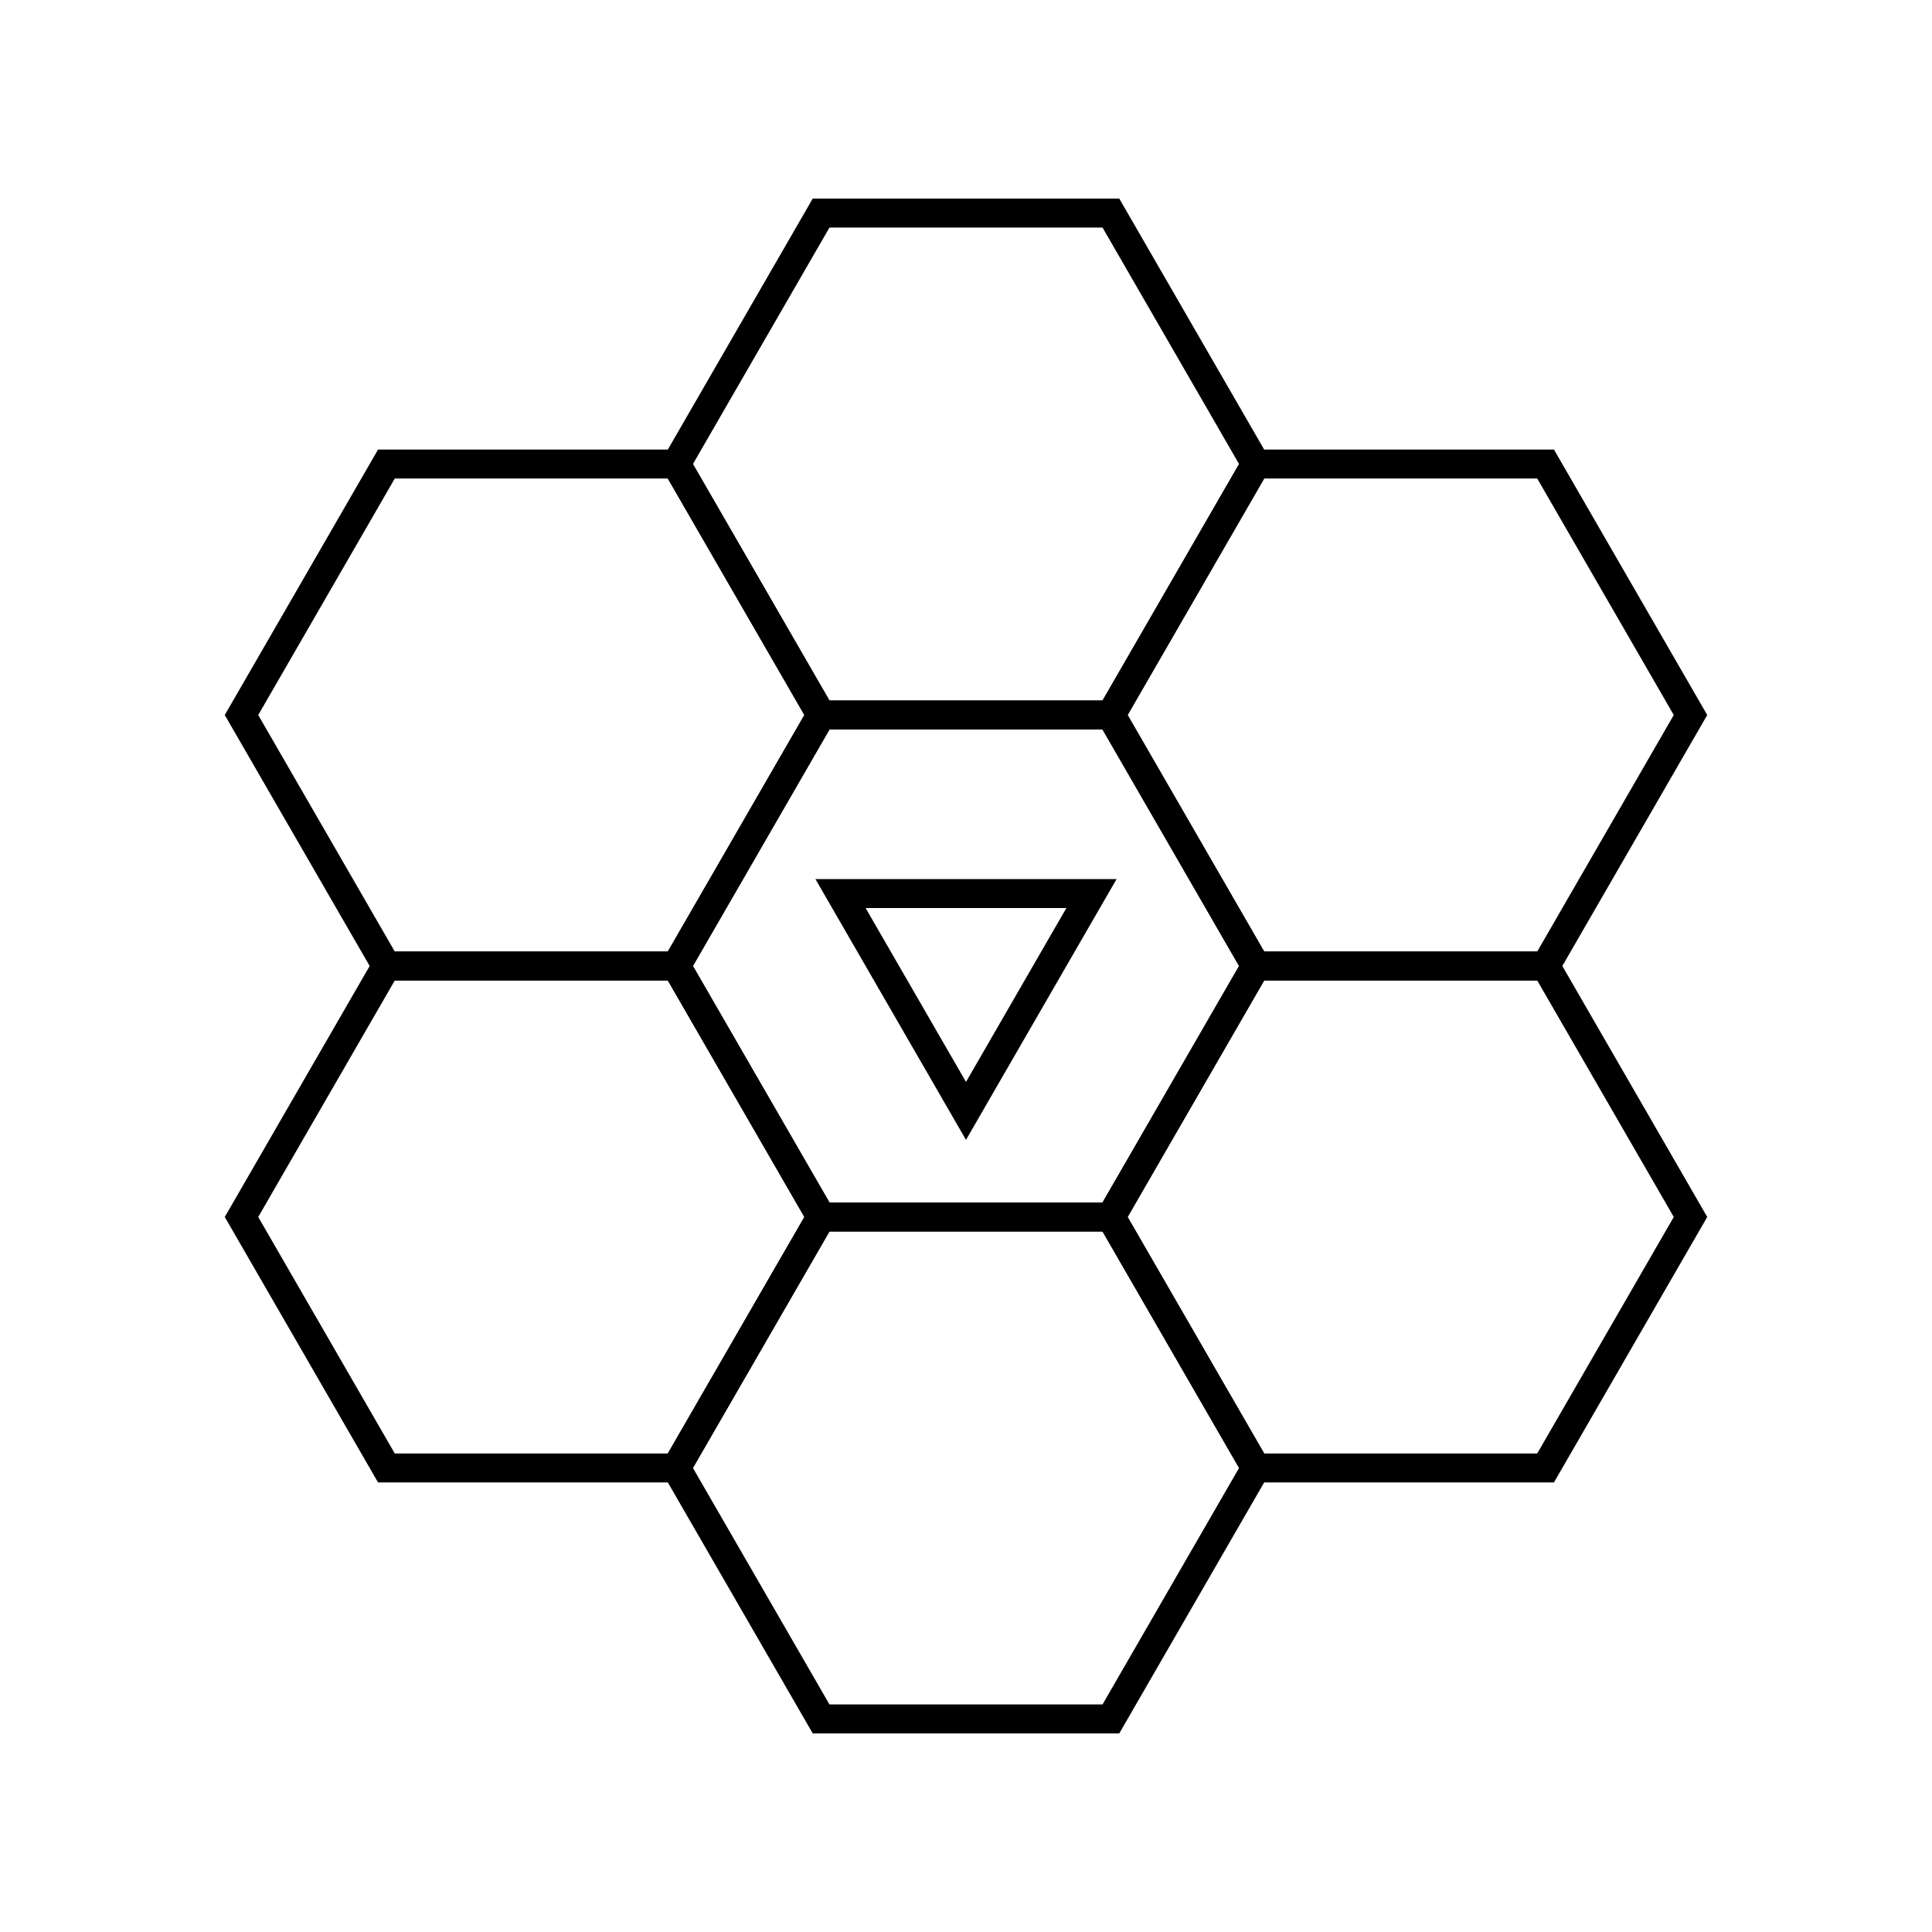
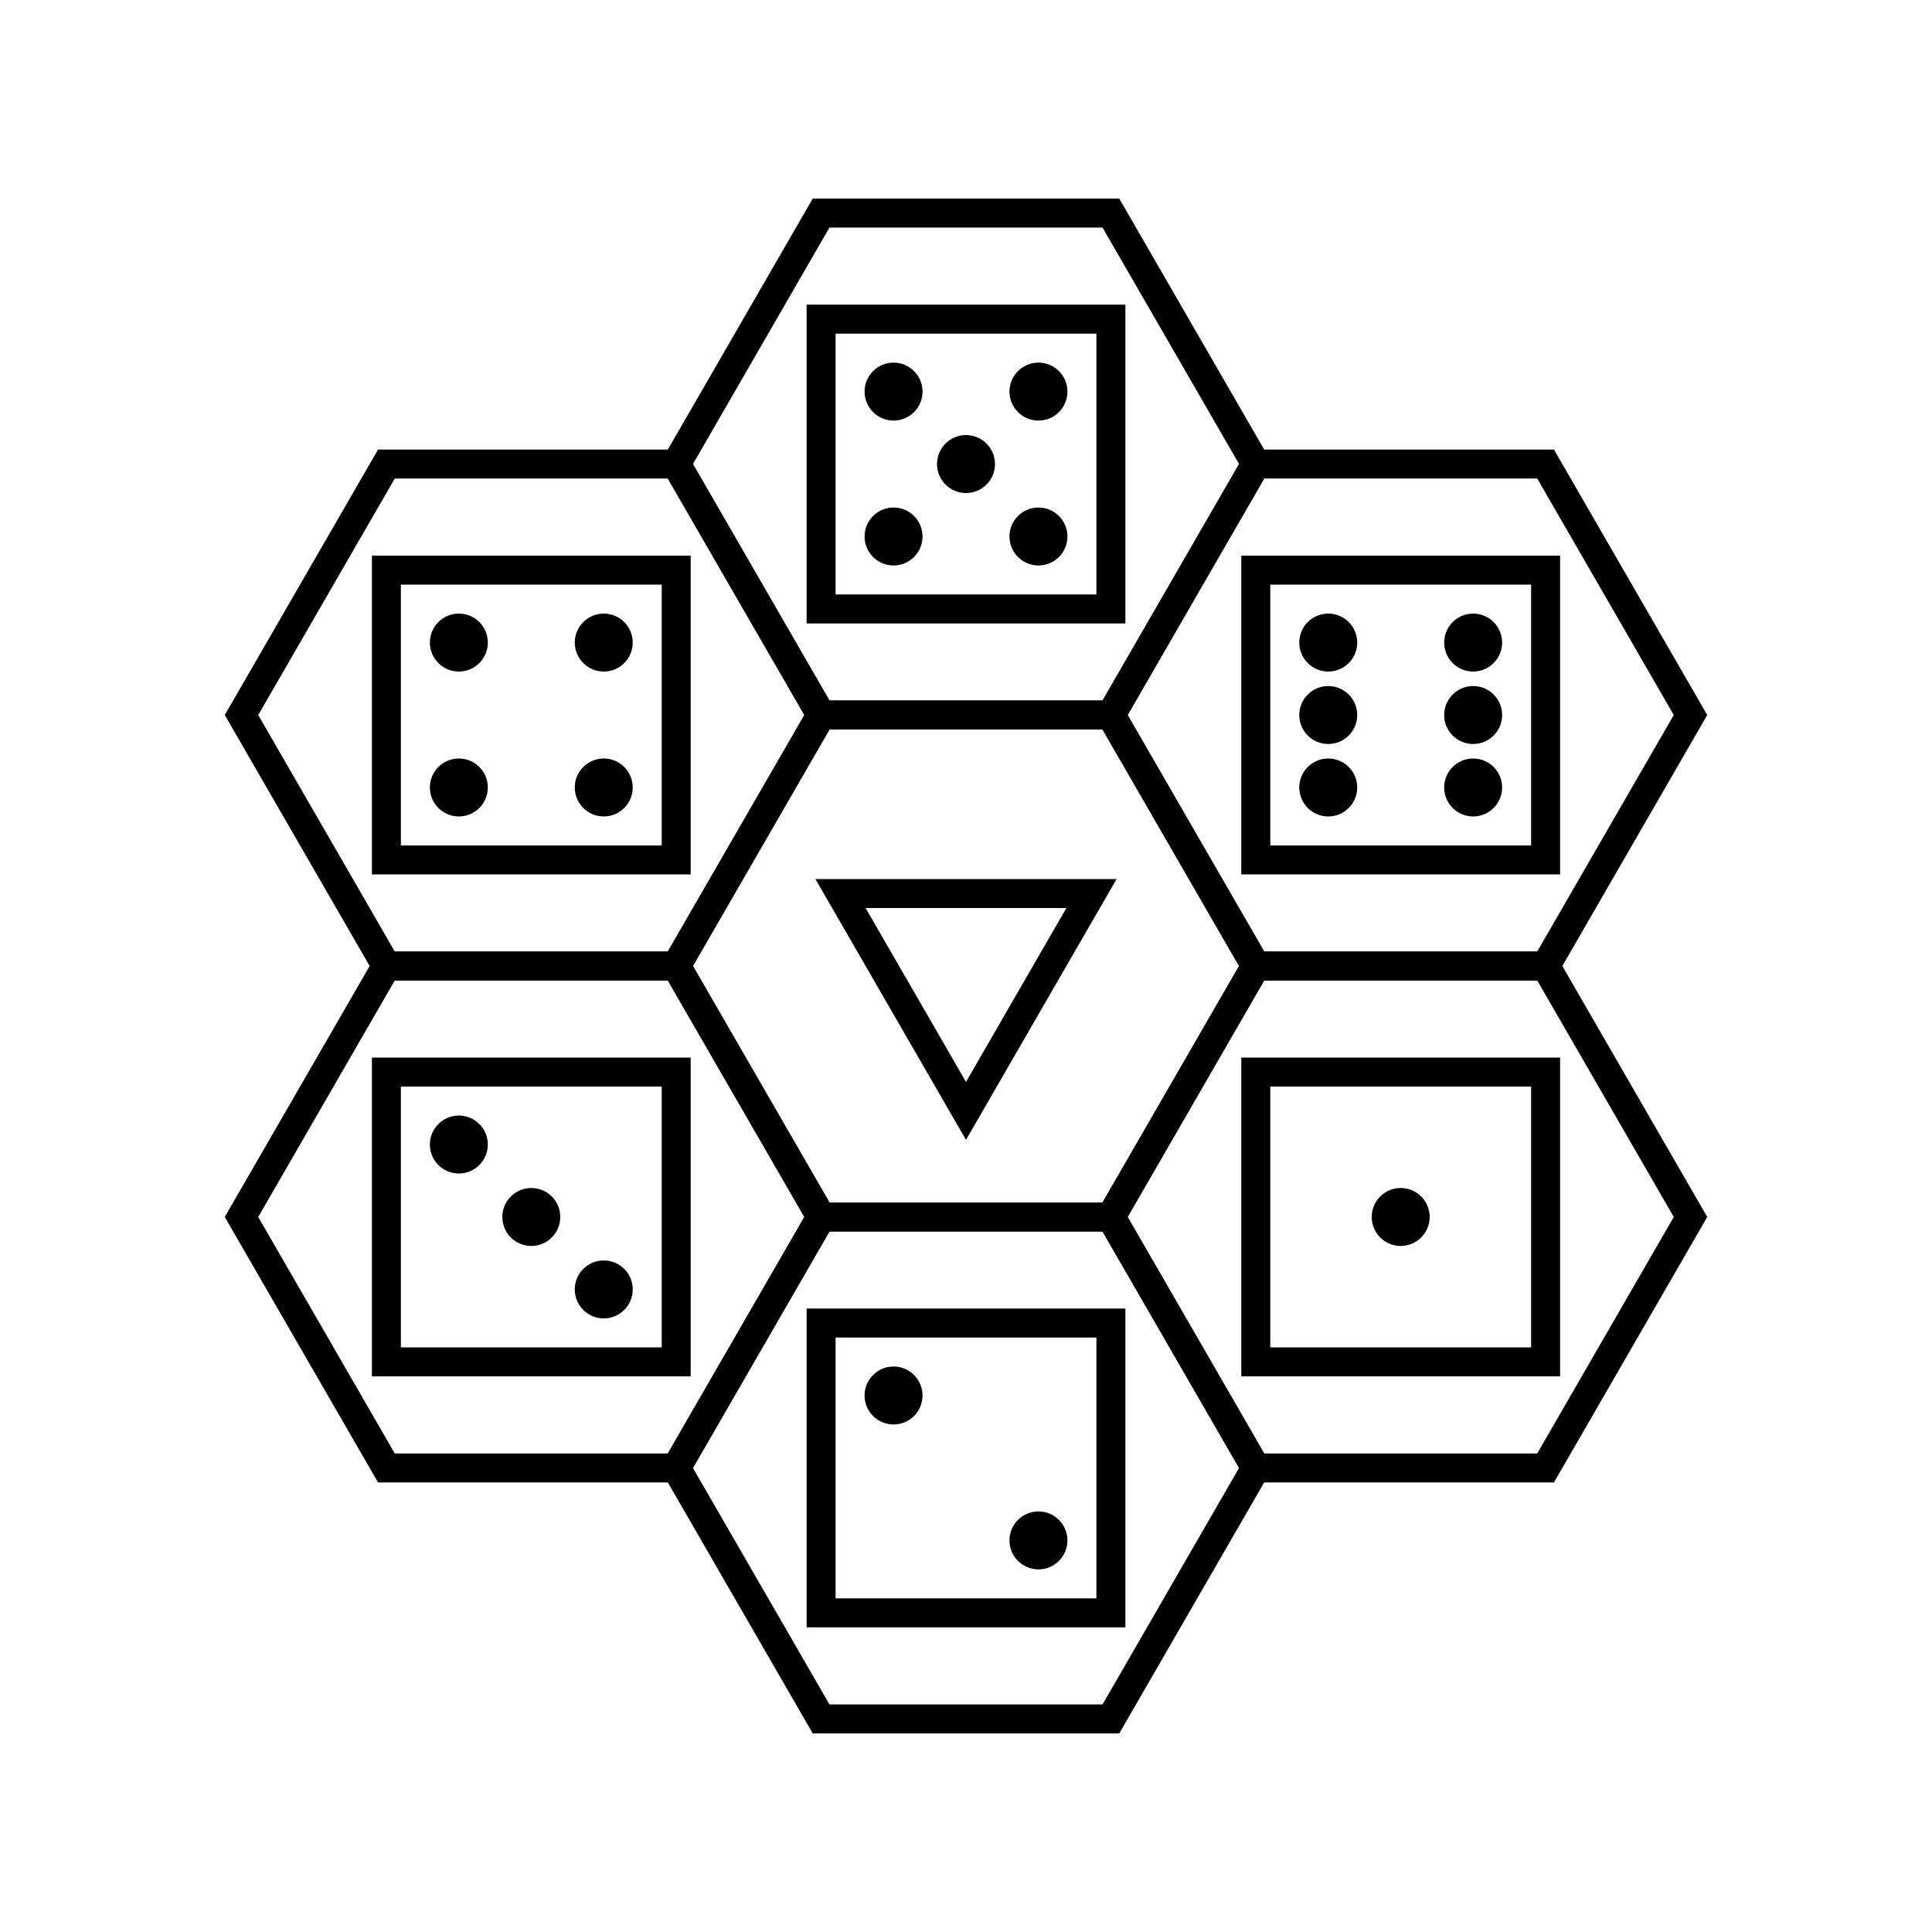
<svg xmlns="http://www.w3.org/2000/svg" viewBox="0 0 200 200">
  <defs>
    <path d="M130,100 L115,125.981 L85,125.981 L70,100 L85,74.019 L115,74.019 z" fill="none" id="hexagon" stroke="black" stroke-width="3" />
    <path d="M100,115 L87.01,92.5 L112.99,92.5 z" fill="none" id="triangle" stroke="black" stroke-width="3" />
    <g id="board_cell">
      <use href="#hexagon" />
      <use href="#triangle" />
    </g>
+     <rect fill="none" height="30" id="dice_outline" stroke="black" stroke-width="3" width="30" x="85" y="85" />
+     <g id="hexagon_with_blank_dice">
+       <use href="#hexagon" />
+       <use href="#dice_outline" />
+     </g>
+     <circle cx="100" cy="100" fill="black" id="pip" r="3" stroke="none" />
+     <use href="#pip" id="centre_pip" />
+     <use href="#pip" id="top_left_pip" x="-7.5" y="-7.5" />
+     <use href="#pip" id="top_right_pip" x="7.5" y="-7.5" />
+     <use href="#pip" id="bottom_left_pip" x="-7.5" y="7.5" />
+     <use href="#pip" id="bottom_right_pip" x="7.5" y="7.5" />
+     <use href="#pip" id="centre_left_pip" x="-7.5" />
+     <use href="#pip" id="centre_right_pip" x="7.5" />
+     <g id="dice_pips_1">
+       <use href="#centre_pip" />
+     </g>
+     <g id="dice_pips_2">
+       <use href="#top_left_pip" />
+       <use href="#bottom_right_pip" />
+     </g>
+     <g id="dice_pips_3">
+       <use href="#top_left_pip" />
+       <use href="#centre_pip" />
+       <use href="#bottom_right_pip" />
+     </g>
+     <g id="dice_pips_4">
+       <use href="#top_left_pip" />
+       <use href="#top_right_pip" />
+       <use href="#bottom_left_pip" />
+       <use href="#bottom_right_pip" />
+     </g>
+     <g id="dice_pips_5">
+       <use href="#centre_pip" />
+       <use href="#top_left_pip" />
+       <use href="#top_right_pip" />
+       <use href="#bottom_left_pip" />
+       <use href="#bottom_right_pip" />
+     </g>
+     <g id="dice_pips_6">
+       <use href="#top_left_pip" />
+       <use href="#top_right_pip" />
+       <use href="#bottom_left_pip" />
+       <use href="#bottom_right_pip" />
+       <use href="#centre_left_pip" />
+       <use href="#centre_right_pip" />
+     </g>
+     <g id="direction_hexagon_1">
+       <use href="#hexagon_with_blank_dice" />
+       <use href="#dice_pips_1" />
+     </g>
+     <g id="direction_hexagon_2">
+       <use href="#hexagon_with_blank_dice" />
+       <use href="#dice_pips_2" />
+     </g>
+     <g id="direction_hexagon_3">
+       <use href="#hexagon_with_blank_dice" />
+       <use href="#dice_pips_3" />
+     </g>
+     <g id="direction_hexagon_4">
+       <use href="#hexagon_with_blank_dice" />
+       <use href="#dice_pips_4" />
+     </g>
+     <g id="direction_hexagon_5">
+       <use href="#hexagon_with_blank_dice" />
+       <use href="#dice_pips_5" />
+     </g>
+     <g id="direction_hexagon_6">
+       <use href="#hexagon_with_blank_dice" />
+       <use href="#dice_pips_6" />
+     </g>
  </defs>
  <use href="#board_cell" />
-   <use href="#hexagon" x="45" y="25.981" />
-   <use href="#hexagon" x="0" y="51.962" />
-   <use href="#hexagon" x="-45" y="25.981" />
-   <use href="#hexagon" x="-45" y="-25.981" />
-   <use href="#hexagon" x="-0" y="-51.962" />
-   <use href="#hexagon" x="45" y="-25.981" />
+   <use href="#direction_hexagon_1" x="45" y="25.981" />
+   <use href="#direction_hexagon_2" x="0" y="51.962" />
+   <use href="#direction_hexagon_3" x="-45" y="25.981" />
+   <use href="#direction_hexagon_4" x="-45" y="-25.981" />
+   <use href="#direction_hexagon_5" x="-0" y="-51.962" />
+   <use href="#direction_hexagon_6" x="45" y="-25.981" />
</svg>
